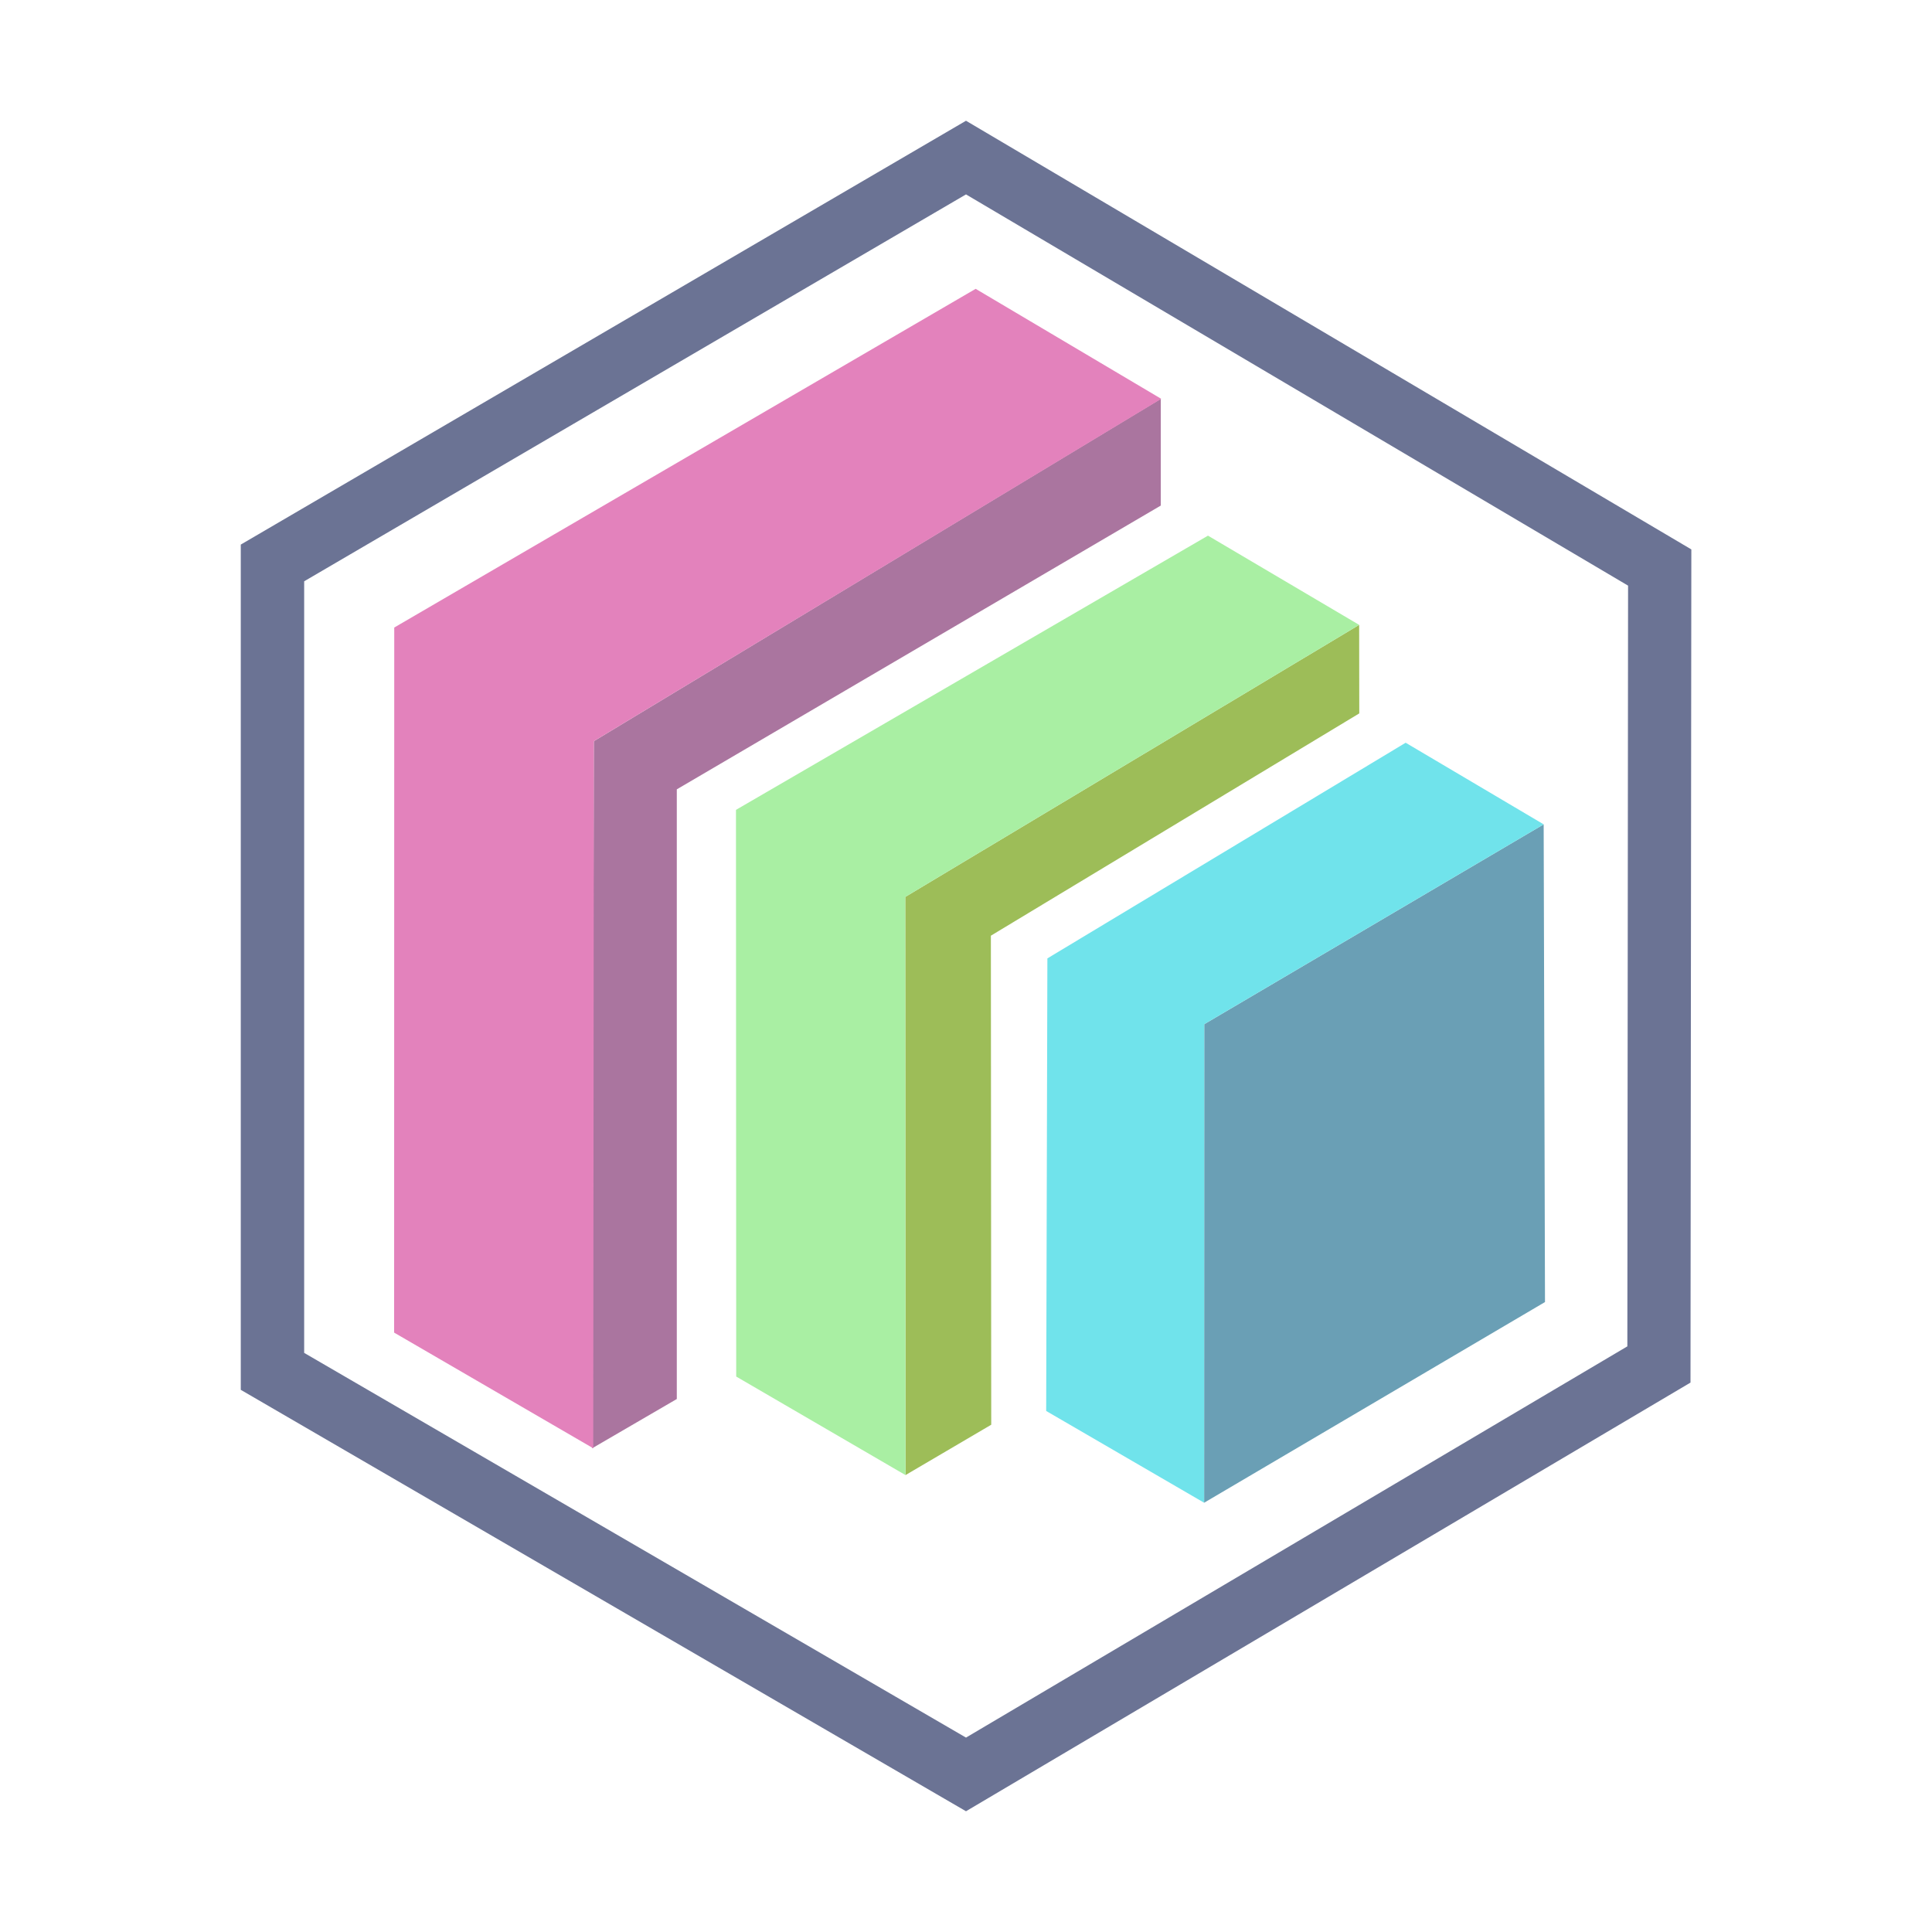
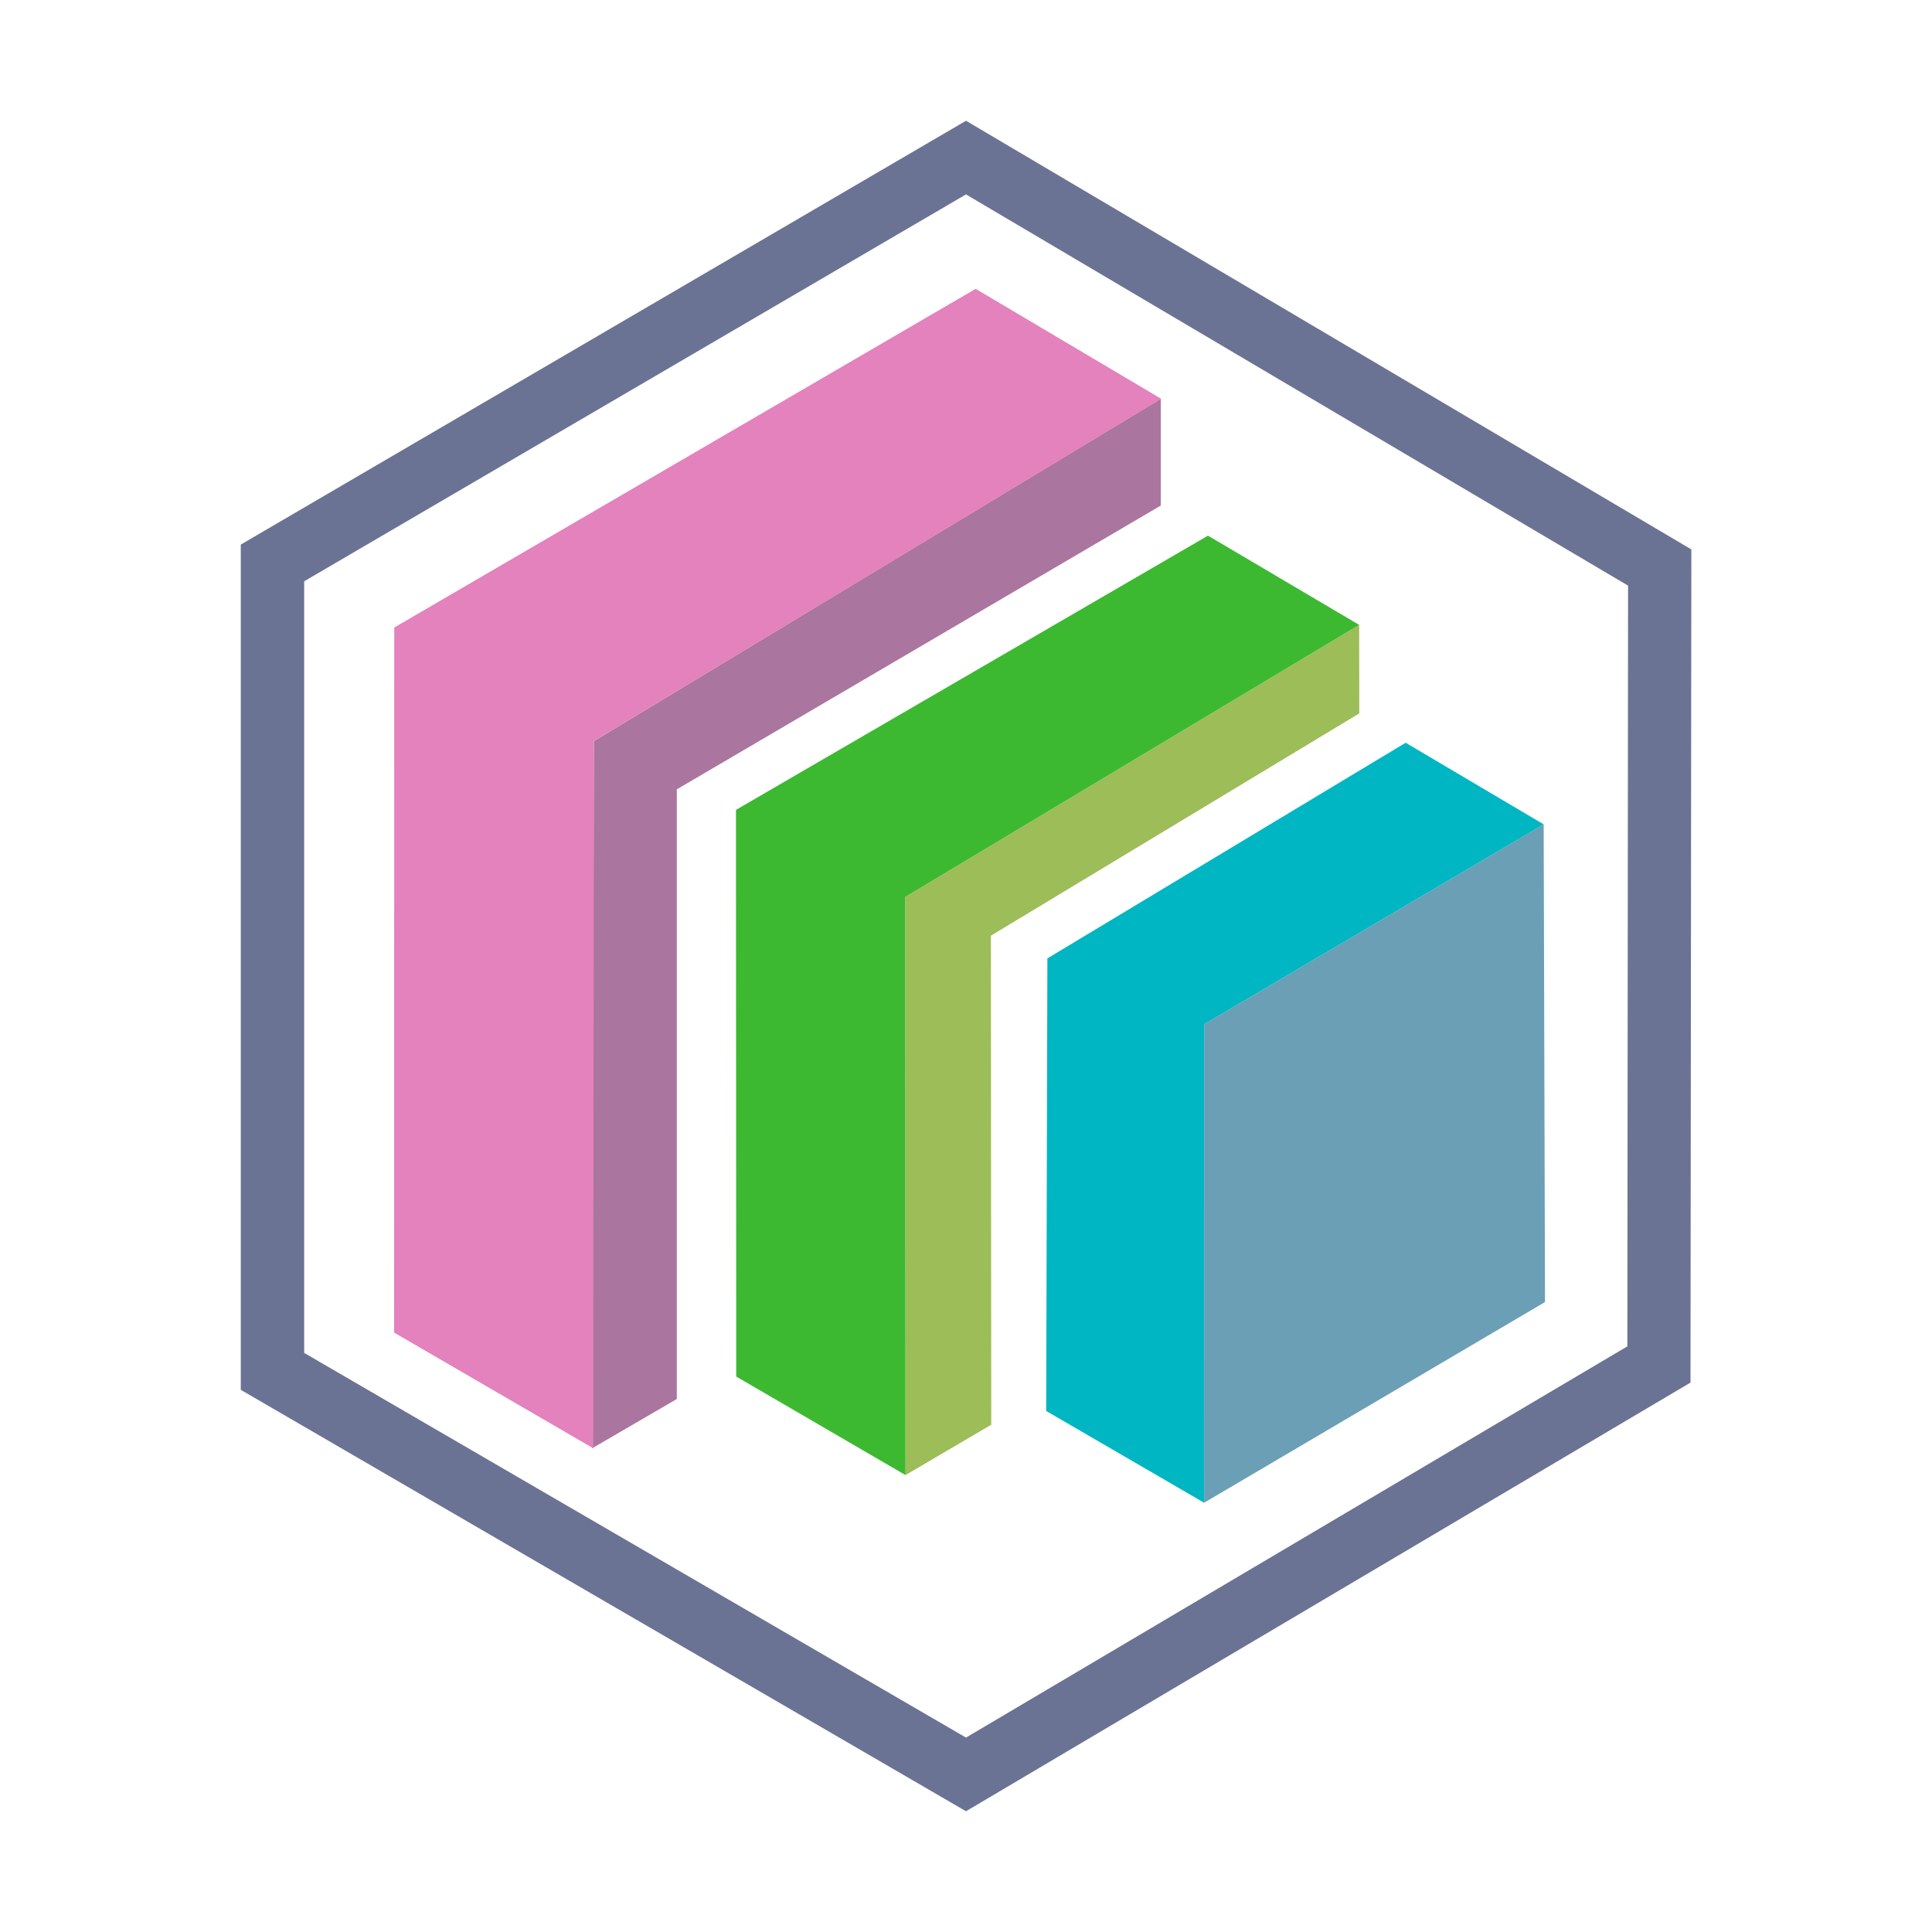
<svg xmlns="http://www.w3.org/2000/svg" width="16" height="16" viewBox="0 0 16 16" fill="none">
  <g id="protobuf">
    <g id="file_type_protobuf">
      <path id="Shape" fill-rule="evenodd" clip-rule="evenodd" d="M8 1L1.994 4.51V11.51L8 15L14 11.45L14.007 4.55L8 1ZM13.477 11.15L8 14.39L2.519 11.204V4.814L8 1.61L13.483 4.85L13.477 11.15Z" fill="#6B7394" />
-       <path id="Path" fill-rule="evenodd" clip-rule="evenodd" d="M12.784 6.827L9.973 8.482L9.972 12.445L12.795 10.783L12.784 6.827Z" fill="#6A9FB5" />
-       <path id="Path_2" fill-rule="evenodd" clip-rule="evenodd" d="M11.641 6.151L12.784 6.827L9.973 8.482L9.972 12.445L8.664 11.685L8.674 7.937L11.641 6.151V6.151Z" fill="#70E3EB" />
-       <path id="Path_3" fill-rule="evenodd" clip-rule="evenodd" d="M11.256 5.175L11.257 5.908L8.206 7.749L8.209 11.799L7.499 12.216L7.497 7.428L11.256 5.175Z" fill="#9DBD58" />
-       <path id="Path_4" fill-rule="evenodd" clip-rule="evenodd" d="M10.004 4.436L11.256 5.175L7.497 7.428L7.499 12.216L6.097 11.4L6.095 6.707L10.004 4.436V4.436Z" fill="#A9EFA3" />
-       <path id="Path_5" fill-rule="evenodd" clip-rule="evenodd" d="M9.613 3.303V4.187L5.605 6.537V11.586L4.904 11.994L4.918 6.138L9.613 3.303Z" fill="#AA759F" />
+       <path id="Path" fill-rule="evenodd" clip-rule="evenodd" d="M12.784 6.827L9.973 8.482L9.972 12.445L12.795 10.783L12.784 6.827V6.827Z" fill="#6A9FB5" />
+       <path id="Path_2" fill-rule="evenodd" clip-rule="evenodd" d="M11.641 6.151L12.784 6.827L9.973 8.482L9.972 12.445L8.664 11.685L8.674 7.937L11.641 6.151V6.151Z" fill="#00B6C2" />
+       <path id="Path_3" fill-rule="evenodd" clip-rule="evenodd" d="M11.256 5.175L11.257 5.908L8.206 7.749L8.209 11.799L7.499 12.216L7.497 7.428L11.256 5.175V5.175Z" fill="#9DBD58" />
+       <path id="Path_4" fill-rule="evenodd" clip-rule="evenodd" d="M10.004 4.436L11.256 5.175L7.497 7.428L7.499 12.216L6.097 11.4L6.095 6.707L10.004 4.436V4.436Z" fill="#3DB931" />
+       <path id="Path_5" fill-rule="evenodd" clip-rule="evenodd" d="M9.613 3.303V4.187L5.605 6.537V11.586L4.904 11.994L4.918 6.138L9.613 3.303V3.303Z" fill="#AA759F" />
      <path id="Path_6" fill-rule="evenodd" clip-rule="evenodd" d="M8.08 2.392L3.265 5.197L3.264 11.036L4.913 11.994L4.918 6.138L9.617 3.303L8.08 2.392V2.392Z" fill="#E382BC" />
    </g>
  </g>
</svg>
